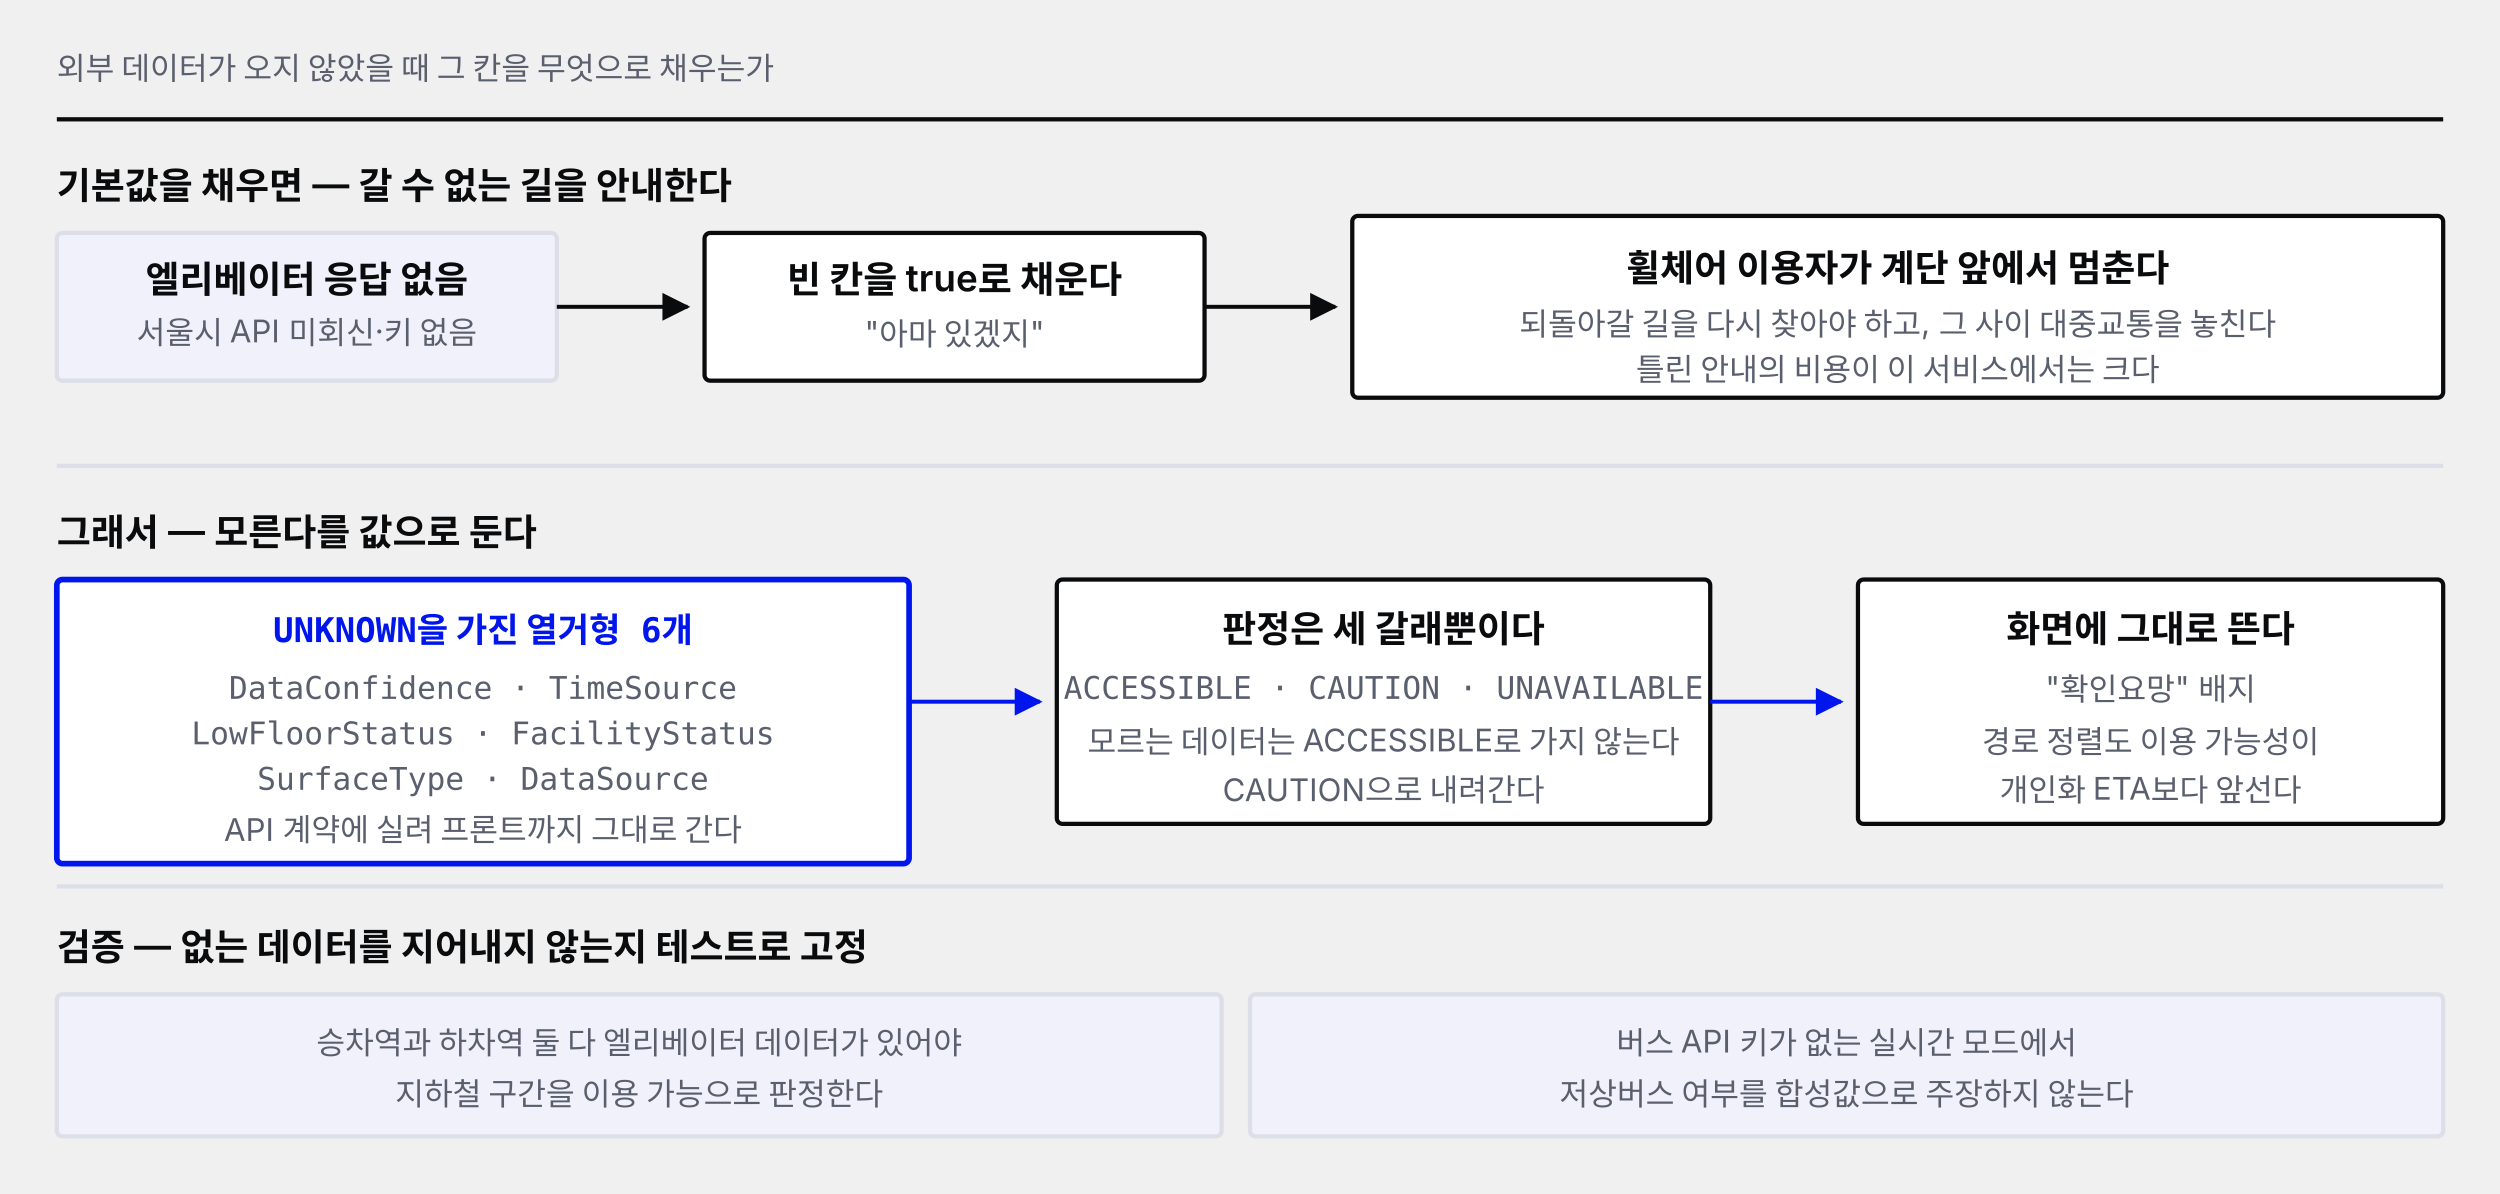
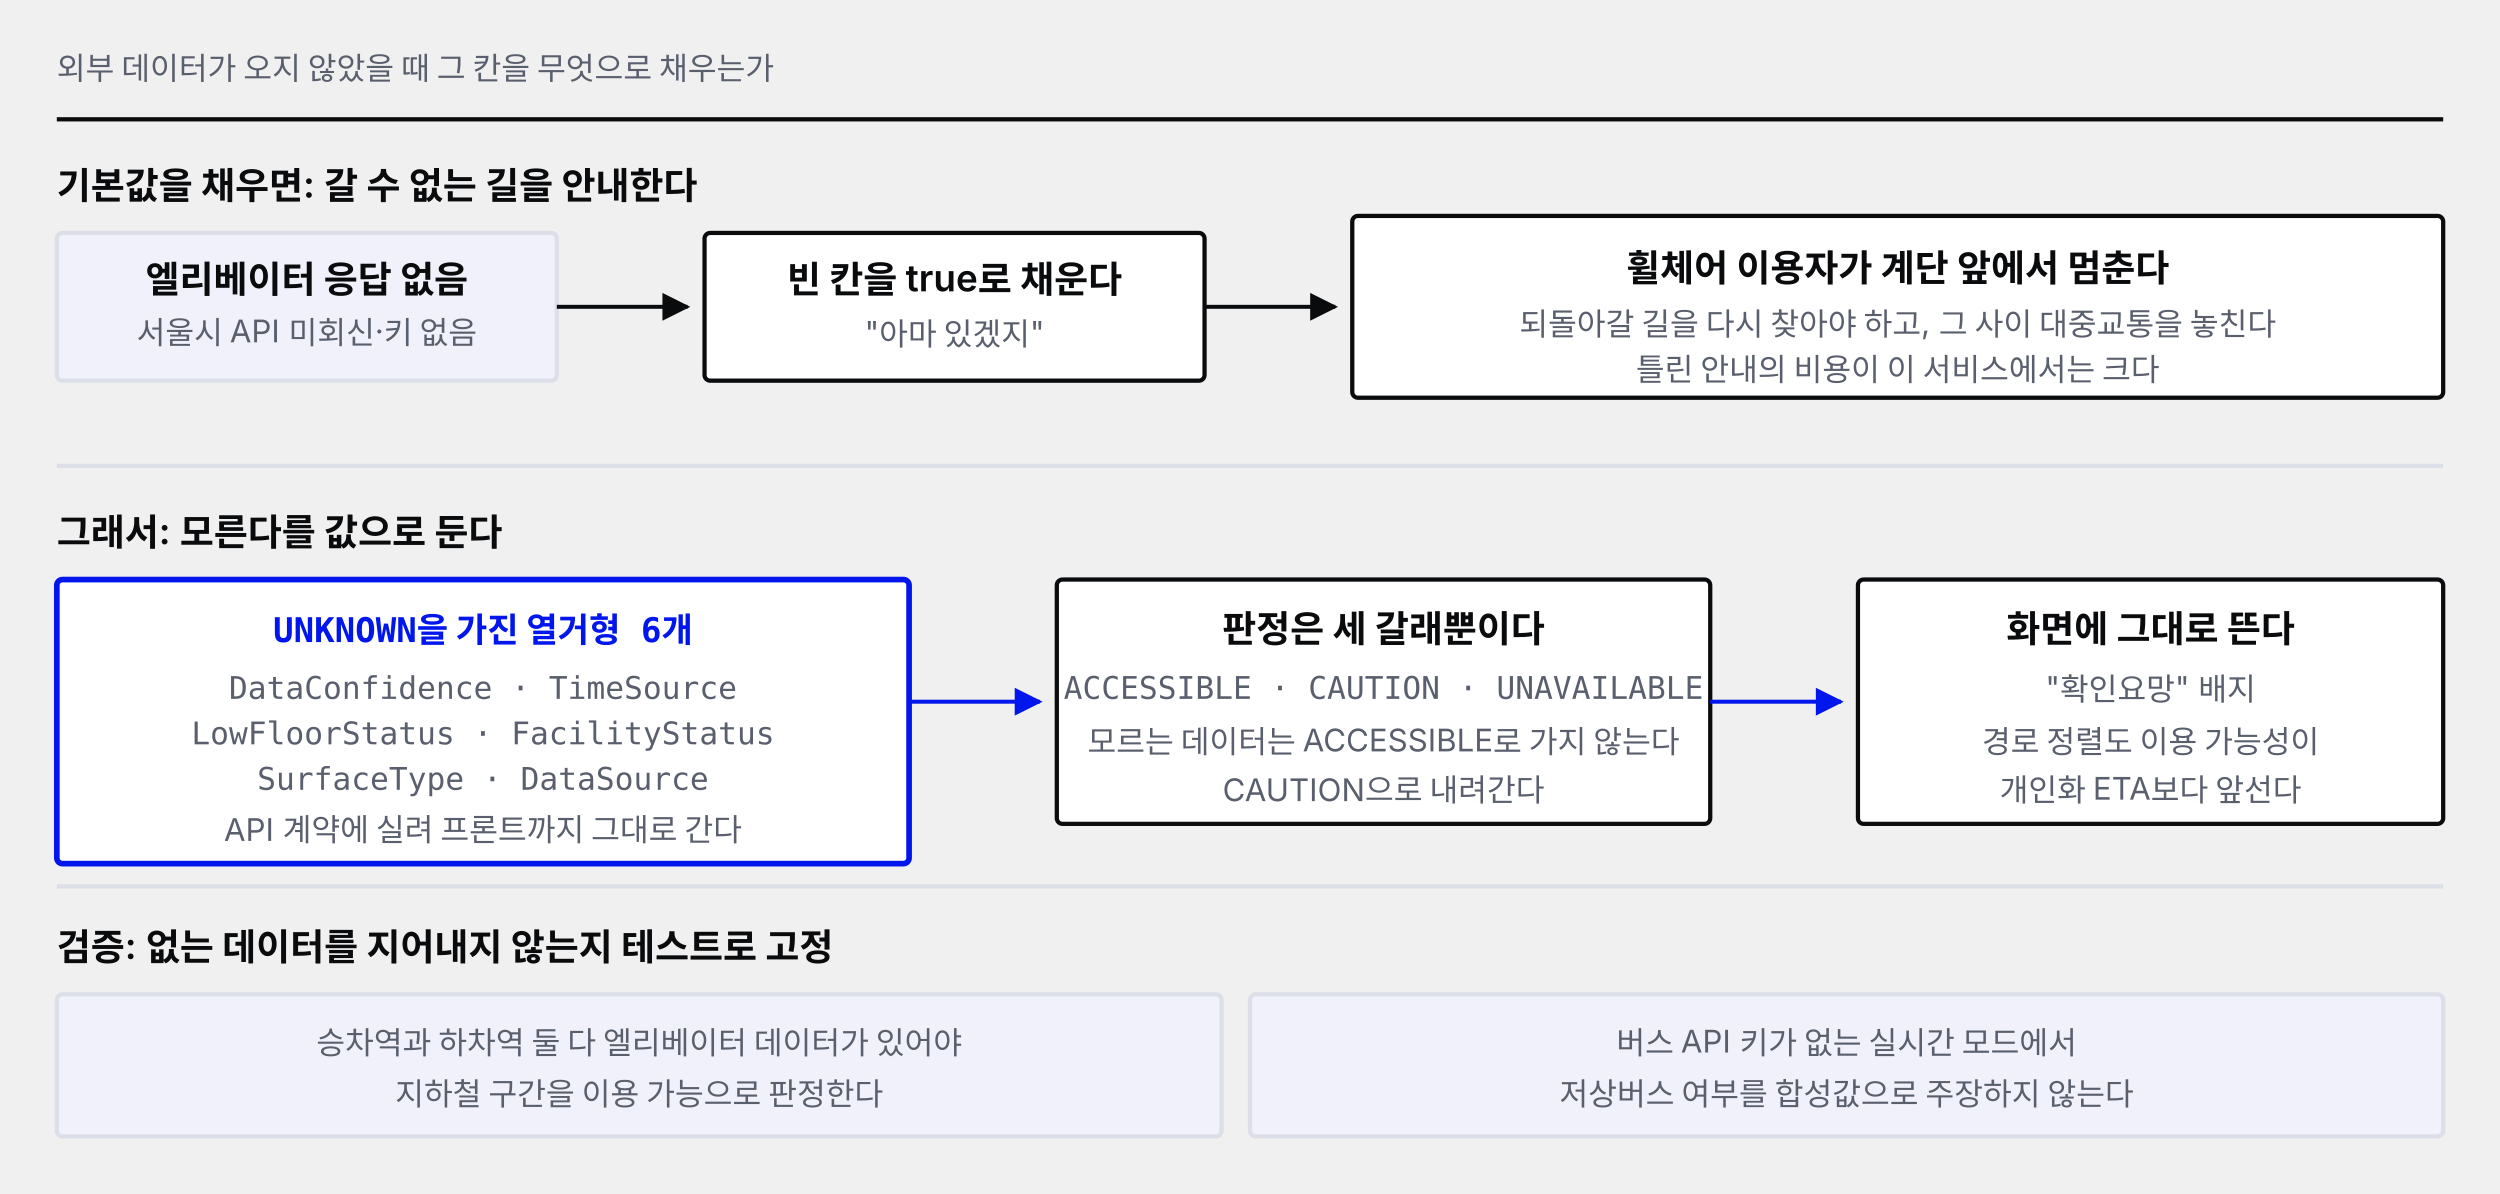
<svg xmlns="http://www.w3.org/2000/svg" viewBox="0 0 880 420" role="img" aria-label="확인하지 못한 접근성 정보를 이용 가능으로 채우면 휠체어 이용자가 갈 수 없는 길을 안내받게 되므로, 데이터 신뢰도와 저상버스 여부 등 여섯 개 열거형에 UNKNOWN을 값으로 두고 판정은 이용 가능 대신 주의로 내려 화면까지 그대로 전달하는 구조도">
  <defs>
    <marker id="ar" viewBox="0 0 10 10" refX="9" refY="5" markerWidth="7" markerHeight="7" orient="auto-start-reverse">
      <path d="M0 0 L10 5 L0 10 z" fill="#0a0b0d" />
    </marker>
    <marker id="arb" viewBox="0 0 10 10" refX="9" refY="5" markerWidth="7" markerHeight="7" orient="auto-start-reverse">
      <path d="M0 0 L10 5 L0 10 z" fill="#0016ec" />
    </marker>
  </defs>
  <style>
    .b{fill:#fff;stroke:#0a0b0d;stroke-width:1.5}
    .b2{fill:#f0f1fa;stroke:#dcdee8;stroke-width:1.5}
    .bc{fill:#fff;stroke:#0016ec;stroke-width:2}
    .t{fill:#0a0b0d;font:600 13px Pretendard,-apple-system,sans-serif}
    .s{fill:#5a5f6e;font:11px Pretendard,-apple-system,sans-serif}
    .m{fill:#5a5f6e;font:11px ui-monospace,Menlo,monospace}
    .a{fill:#0016ec;font:600 12px ui-monospace,Menlo,monospace}
    .ln{stroke:#0a0b0d;stroke-width:1.4;fill:none}
    .lnb{stroke:#0016ec;stroke-width:1.4;fill:none}
  </style>
  <text x="20" y="28" class="m">외부 데이터가 오지 않았을 때 그 칸을 무엇으로 채우는가</text>
  <line x1="20" y1="42" x2="860" y2="42" stroke="#0a0b0d" stroke-width="1.5" />
-   <text x="20" y="70" class="t">기본값을 채우면 — 갈 수 없는 길을 안내한다</text>
+   <text x="20" y="70" class="t">기본값을 채우면: 갈 수 없는 길을 안내한다</text>
  <rect x="20" y="82" width="176" height="52" rx="2" class="b2" />
  <text x="108" y="103" text-anchor="middle" class="t">엘리베이터 응답 없음</text>
  <text x="108" y="121" text-anchor="middle" class="s">서울시 API 미회신·키 없음</text>
  <line x1="196" y1="108" x2="242" y2="108" class="ln" marker-end="url(#ar)" />
  <rect x="248" y="82" width="176" height="52" rx="2" class="b" />
  <text x="336" y="103" text-anchor="middle" class="t">빈 칸을 true로 채운다</text>
  <text x="336" y="121" text-anchor="middle" class="s">"아마 있겠지"</text>
  <line x1="424" y1="108" x2="470" y2="108" class="ln" marker-end="url(#ar)" />
  <rect x="476" y="76" width="384" height="64" rx="2" class="b" />
  <text x="668" y="99" text-anchor="middle" class="t">휠체어 이용자가 계단 앞에서 멈춘다</text>
  <text x="668" y="118" text-anchor="middle" class="s">되돌아갈 길을 다시 찾아야 하고, 그 사이 대중교통을 놓친다</text>
  <text x="668" y="134" text-anchor="middle" class="s">틀린 안내의 비용이 이 서비스에서는 크다</text>
  <line x1="20" y1="164" x2="860" y2="164" stroke="#dcdee8" stroke-width="1.5" />
-   <text x="20" y="192" class="t">그래서 — 모른다를 값으로 둔다</text>
+   <text x="20" y="192" class="t">그래서: 모른다를 값으로 둔다</text>
  <rect x="20" y="204" width="300" height="100" rx="2" class="bc" />
  <text x="170" y="226" text-anchor="middle" class="a">UNKNOWN을 가진 열거형 6개</text>
  <text x="170" y="246" text-anchor="middle" class="m">DataConfidence · TimeSource</text>
  <text x="170" y="262" text-anchor="middle" class="m">LowFloorStatus · FacilityStatus</text>
  <text x="170" y="278" text-anchor="middle" class="m">SurfaceType · DataSource</text>
  <text x="170" y="296" text-anchor="middle" class="s">API 계약에 실려 프론트까지 그대로 간다</text>
  <line x1="320" y1="247" x2="366" y2="247" class="lnb" marker-end="url(#arb)" />
  <rect x="372" y="204" width="230" height="86" rx="2" class="b" />
  <text x="487" y="226" text-anchor="middle" class="t">판정은 세 갈래뿐이다</text>
  <text x="487" y="246" text-anchor="middle" class="m">ACCESSIBLE · CAUTION · UNAVAILABLE</text>
  <text x="487" y="265" text-anchor="middle" class="s">모르는 데이터는 ACCESSIBLE로 가지 않는다</text>
  <text x="487" y="282" text-anchor="middle" class="s">CAUTION으로 내려간다</text>
  <line x1="602" y1="247" x2="648" y2="247" class="lnb" marker-end="url(#arb)" />
  <rect x="654" y="204" width="206" height="86" rx="2" class="b" />
  <text x="757" y="226" text-anchor="middle" class="t">화면에 그대로 뜬다</text>
  <text x="757" y="246" text-anchor="middle" class="s">"확인요망" 배지</text>
  <text x="757" y="265" text-anchor="middle" class="s">경로 정렬도 이용 가능성이</text>
  <text x="757" y="282" text-anchor="middle" class="s">개인화 ETA보다 앞선다</text>
  <line x1="20" y1="312" x2="860" y2="312" stroke="#dcdee8" stroke-width="1.5" />
-   <text x="20" y="338" class="t">검증 — 없는 데이터를 지어내지 않는지 테스트로 고정</text>
+   <text x="20" y="338" class="t">검증: 없는 데이터를 지어내지 않는지 테스트로 고정</text>
  <rect x="20" y="350" width="410" height="50" rx="2" class="b2" />
  <text x="225" y="371" text-anchor="middle" class="s">승차역과 하차역 둘 다 엘리베이터 데이터가 있어야</text>
  <text x="225" y="389" text-anchor="middle" class="s">지하철 구간을 이용 가능으로 판정한다</text>
  <rect x="440" y="350" width="420" height="50" rx="2" class="b2" />
  <text x="650" y="371" text-anchor="middle" class="s">버스 API 키가 없는 실시간 모드에서</text>
  <text x="650" y="389" text-anchor="middle" class="s">저상버스 여부를 합성값으로 주장하지 않는다</text>
</svg>
